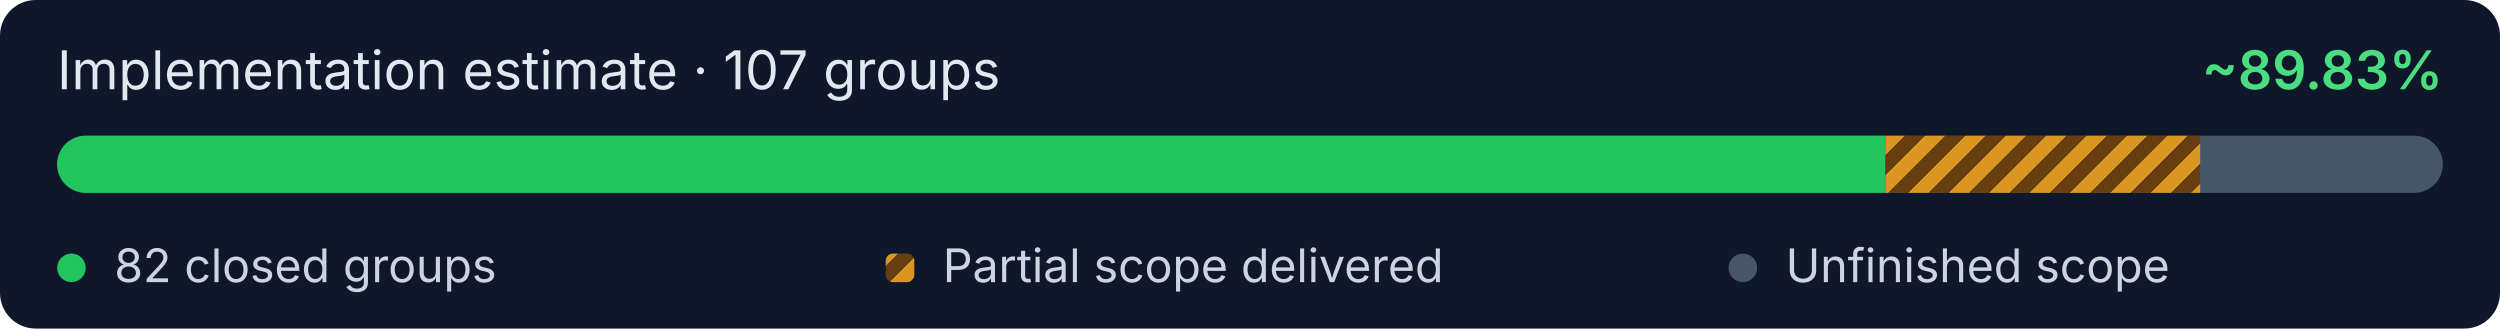
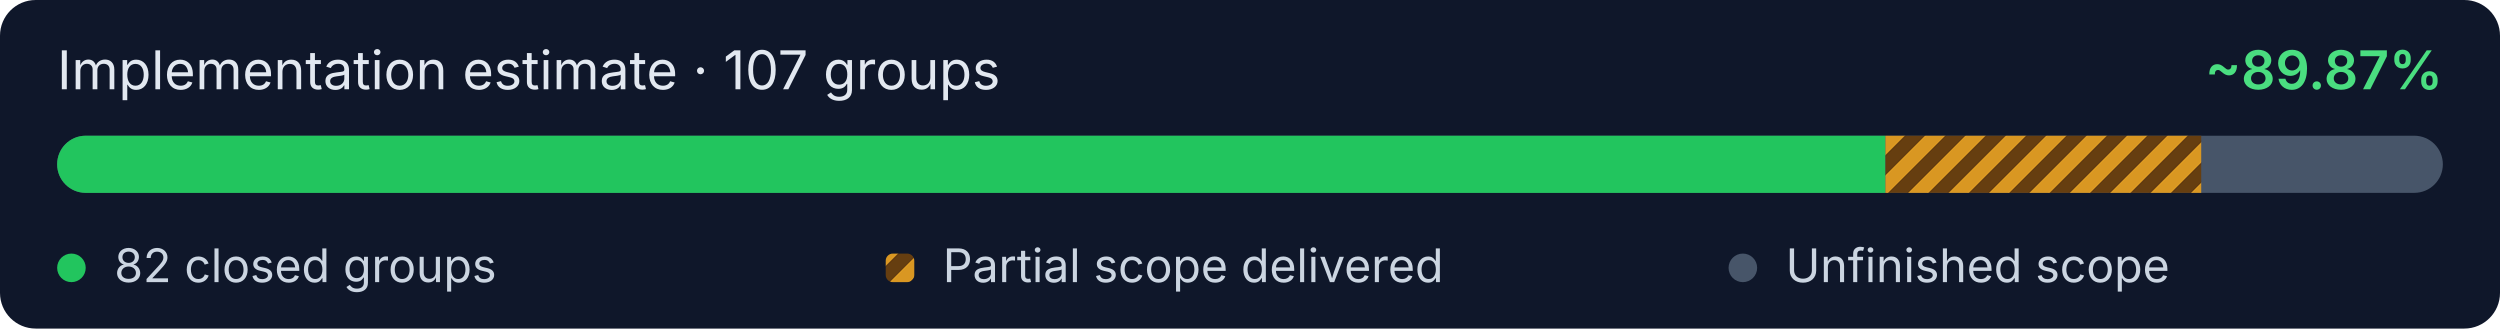
<svg xmlns="http://www.w3.org/2000/svg" width="700" height="92" viewBox="0 0 700 92" role="img" aria-labelledby="title description">
  <defs>
    <clipPath id="track">
      <rect x="16" y="38" width="668" height="16" rx="8" />
    </clipPath>
    <pattern id="partial" width="8" height="8" patternUnits="userSpaceOnUse" patternTransform="rotate(45)">
      <rect width="8" height="8" fill="#663e10" />
      <rect width="4" height="8" fill="#d99722" />
    </pattern>
  </defs>
  <rect width="700" height="92" rx="10" fill="#0f172a" />
  <g font-family="system-ui, -apple-system, BlinkMacSystemFont, 'Segoe UI', sans-serif">
    <text x="16" y="25" font-size="15" fill="#e2e8f0">Implementation estimate · 107 groups</text>
-     <text x="684" y="25" text-anchor="end" font-size="15" font-weight="600" fill="#4ade80">~89.83%</text>
+     <text x="684" y="25" text-anchor="end" font-size="15" font-weight="600" fill="#4ade80">~89.87%</text>
    <g clip-path="url(#track)">
      <rect x="16" y="38" width="668" height="16" fill="#475569" />
      <rect id="closed-segment" x="16" y="38" width="511.925" height="16" fill="#22c55e" />
-       <rect id="partial-segment" x="527.925" y="38" width="88.118" height="16" fill="url(#partial)" />
+       <rect id="partial-segment" x="527.925" y="38" width="88.416" height="16" fill="url(#partial)" />
    </g>
    <circle cx="20" cy="75" r="4" fill="#22c55e" />
    <text x="32" y="79" font-size="13" fill="#cbd5e1">82 closed groups</text>
    <rect x="248" y="71" width="8" height="8" rx="2" fill="url(#partial)" />
    <text x="264" y="79" font-size="13" fill="#cbd5e1">Partial scope delivered</text>
    <circle cx="488" cy="75" r="4" fill="#475569" />
    <text x="500" y="79" font-size="13" fill="#cbd5e1">Unfinished scope</text>
  </g>
</svg>
